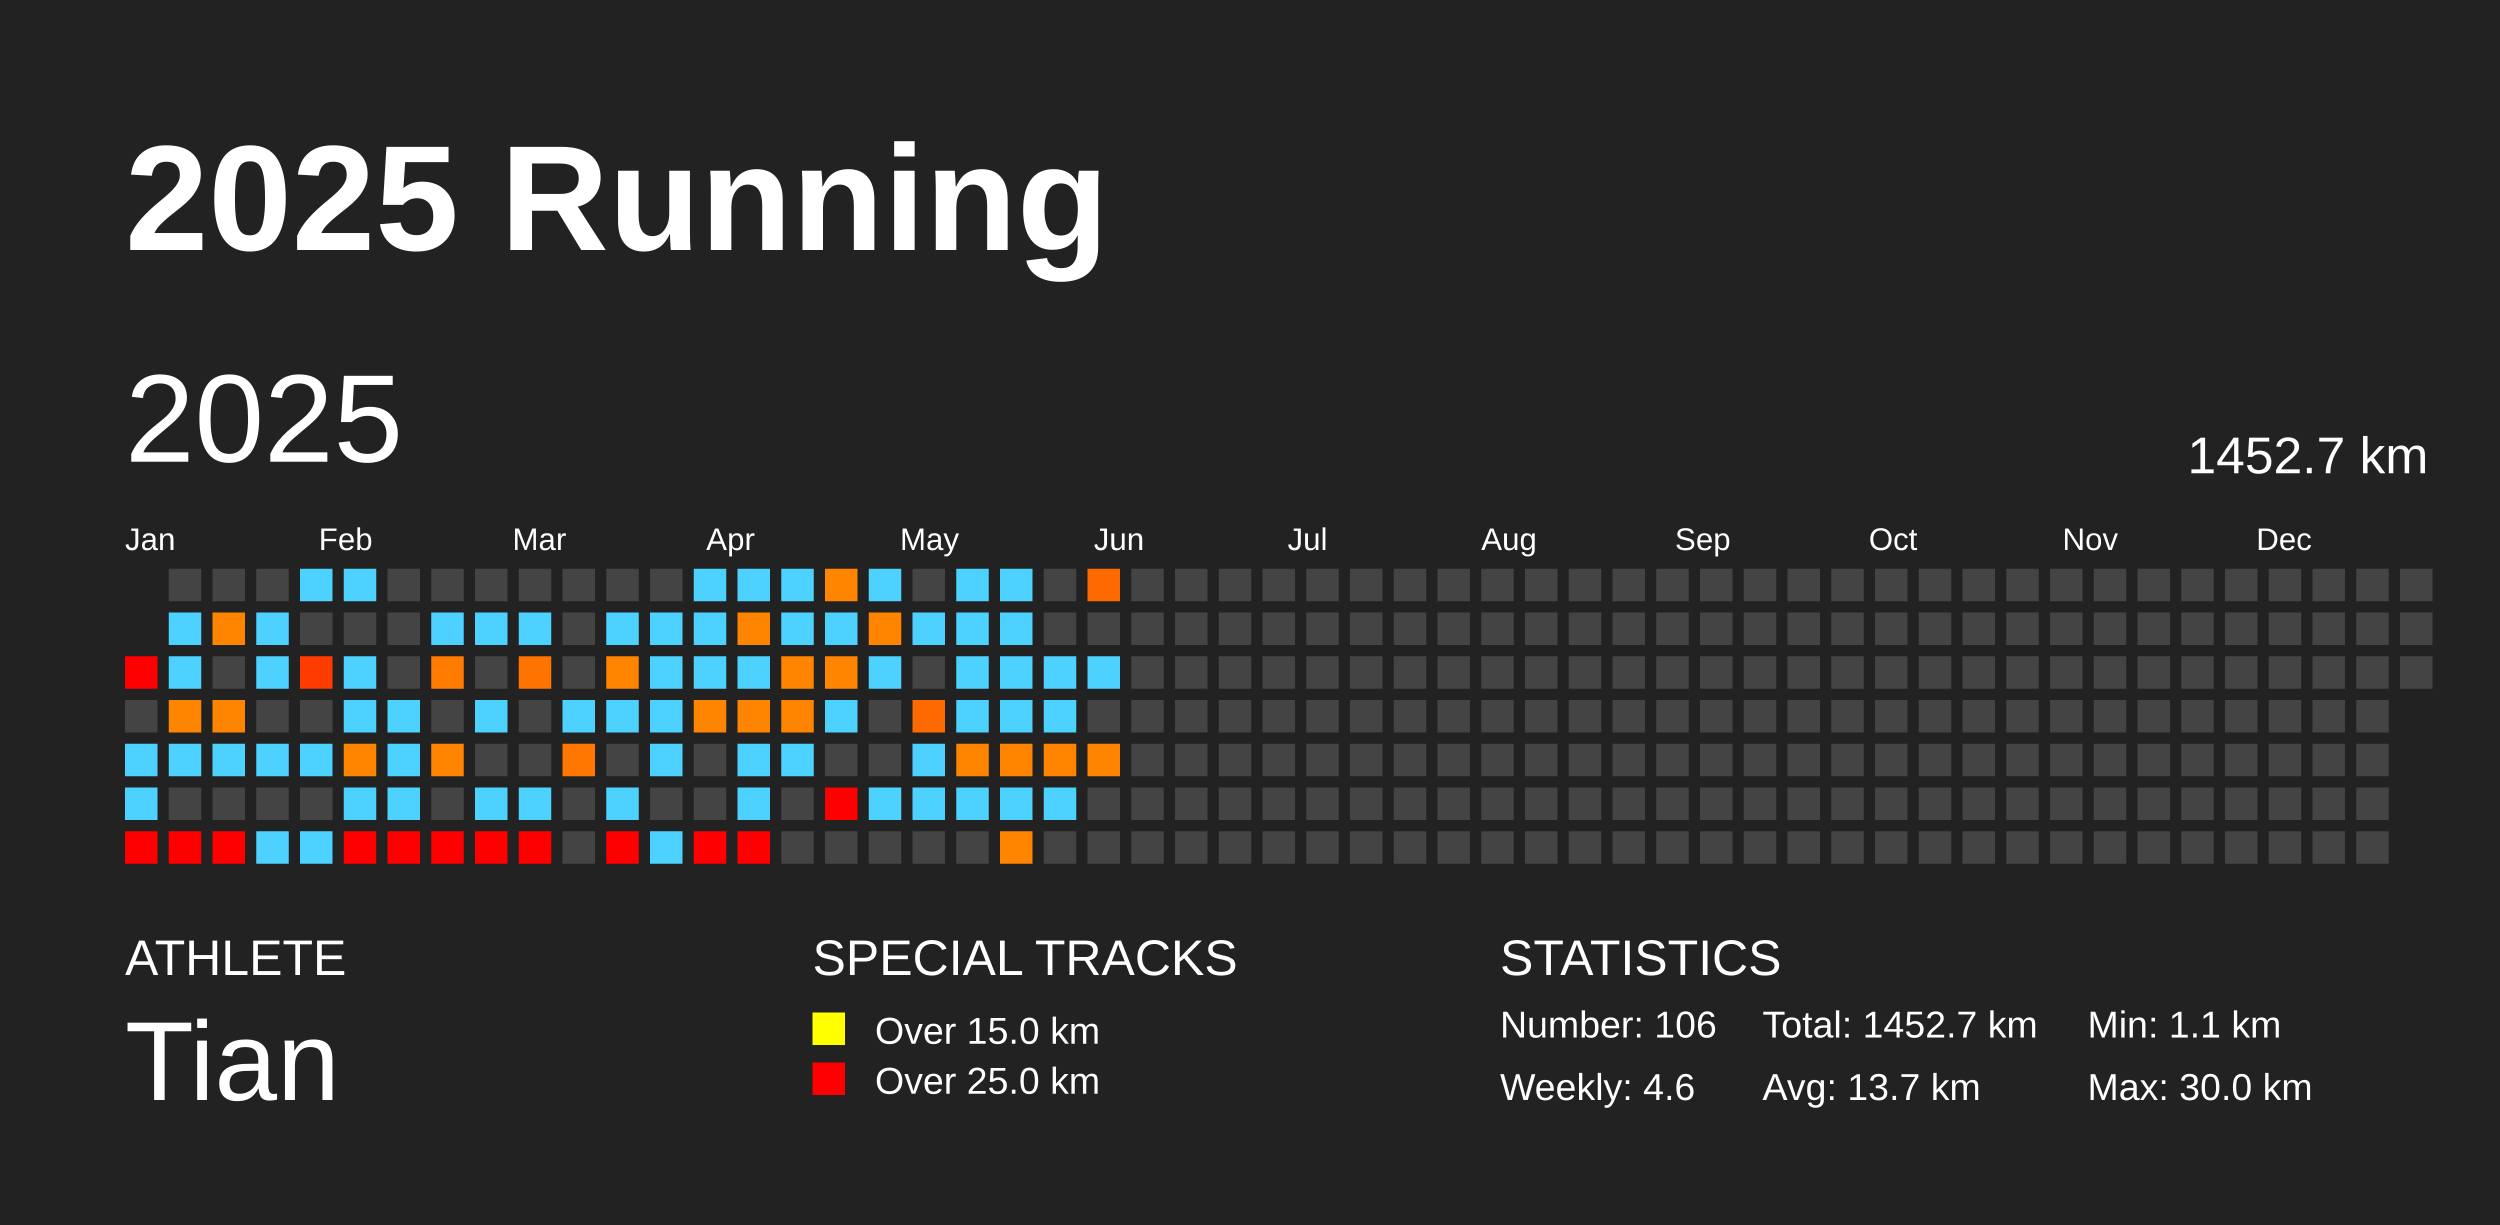
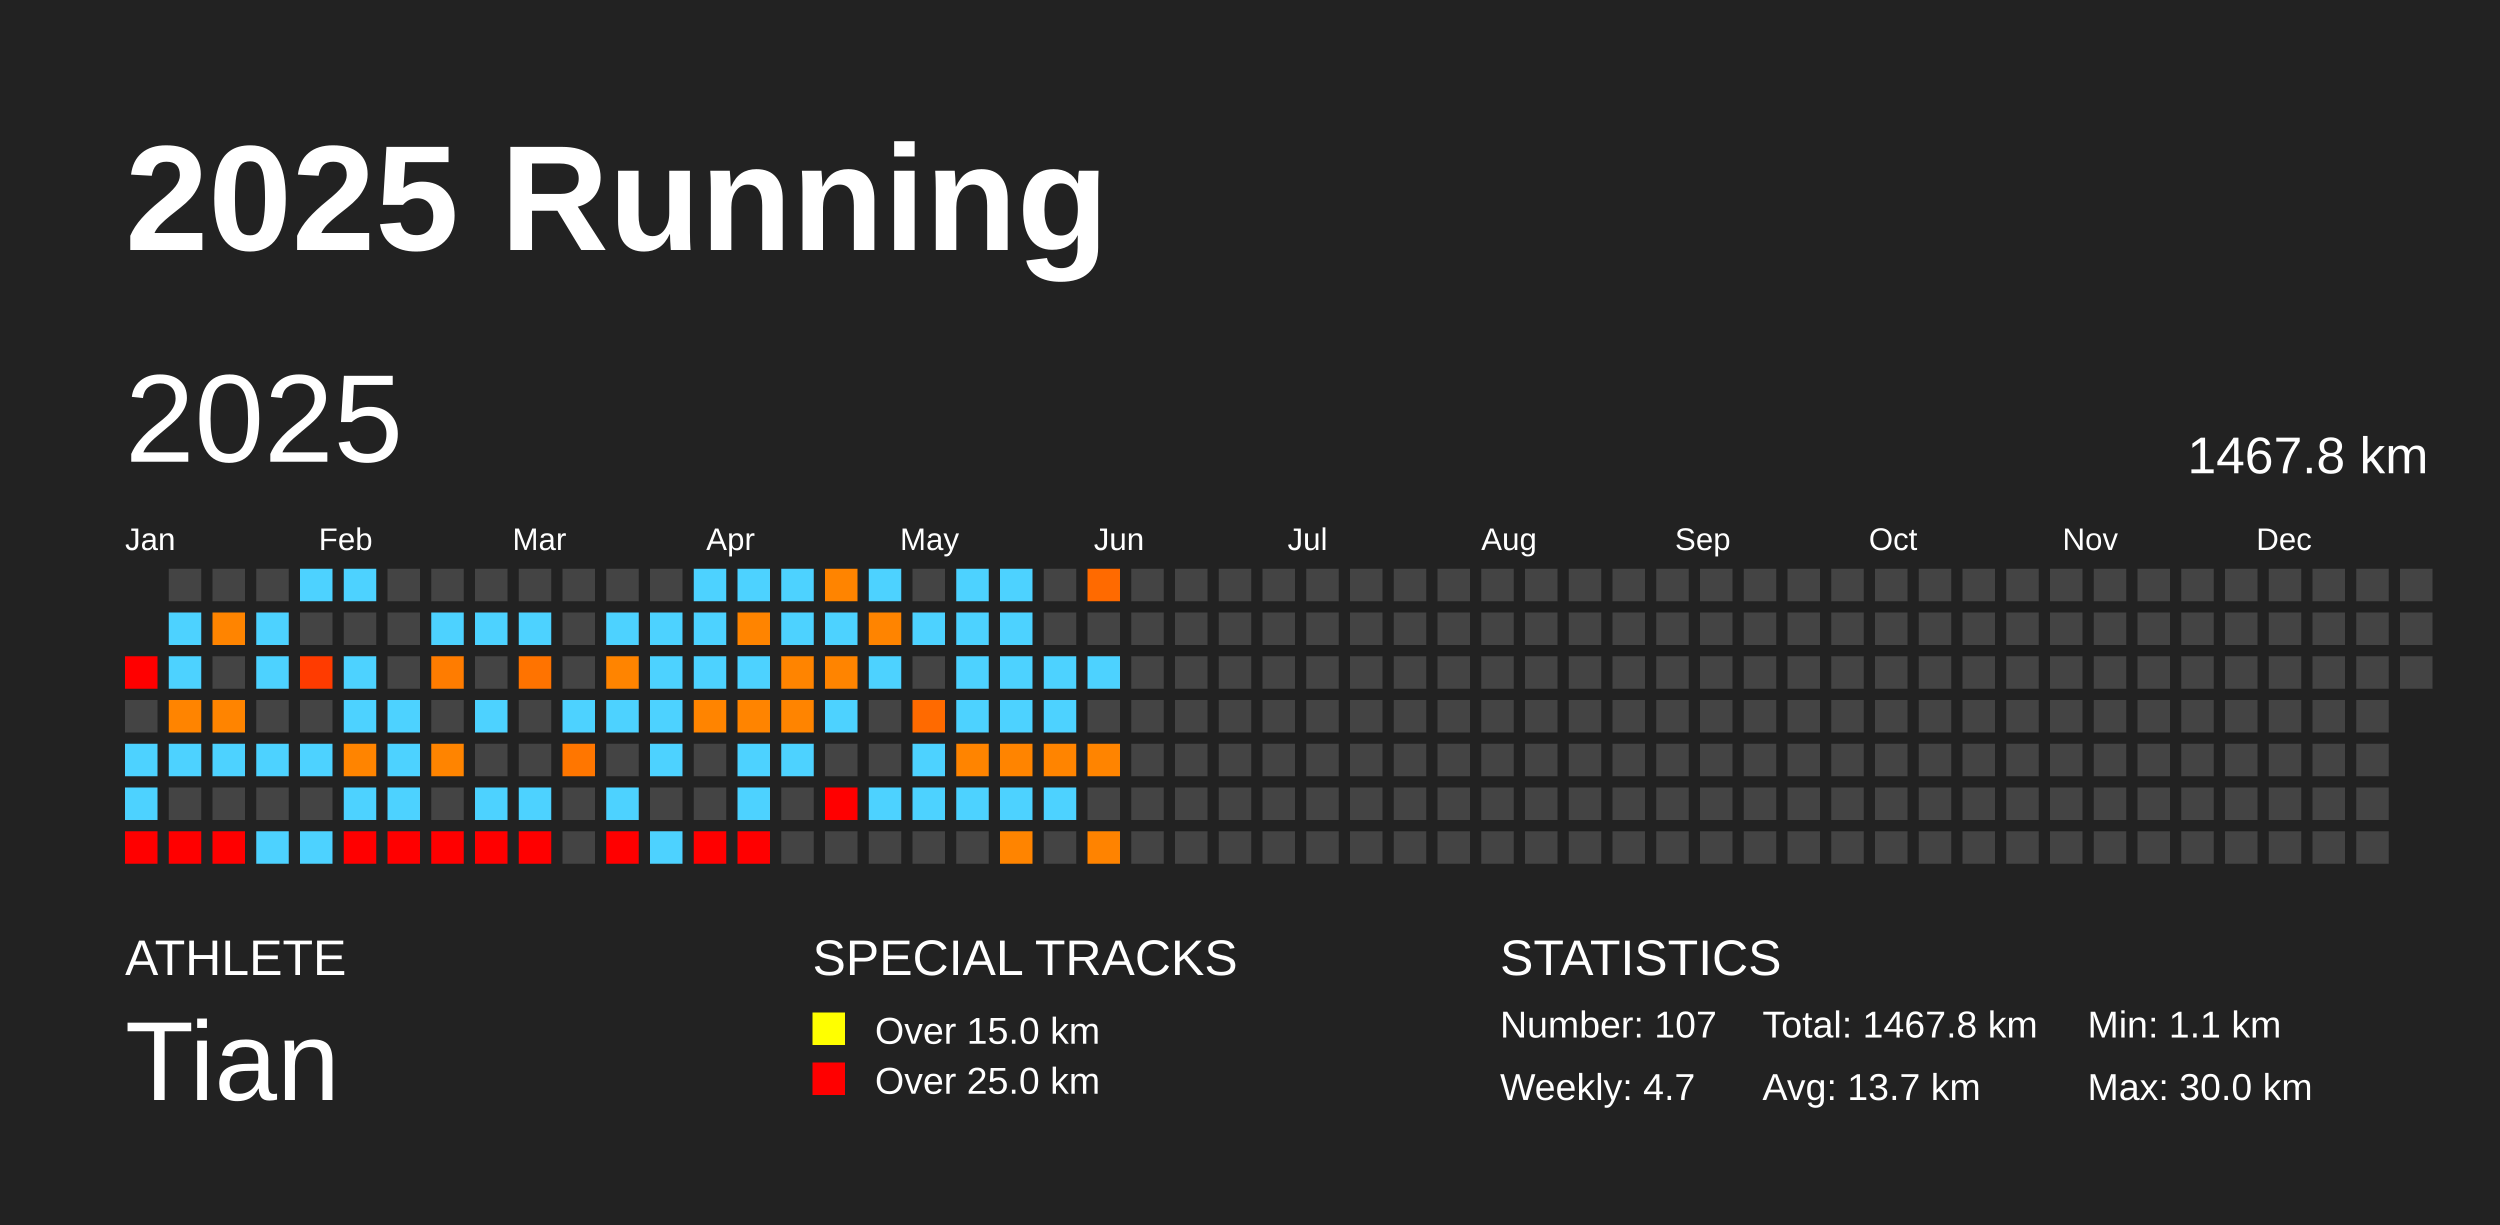
<svg xmlns="http://www.w3.org/2000/svg" baseProfile="full" height="98mm" version="1.1" viewBox="0,0,200,98" width="200mm">
  <defs />
  <rect fill="#222222" height="98" width="200" x="0" y="0" />
  <text fill="#FFFFFF" style="font-size:12px; font-family:Arial; font-weight:bold;" x="10" y="20">2025 Running</text>
  <text fill="#FFFFFF" style="font-size:4px; font-family:Arial" x="10" y="78">ATHLETE</text>
  <text fill="#FFFFFF" style="font-size:9px; font-family:Arial" x="10" y="88">Tian</text>
  <text fill="#FFFFFF" style="font-size:4px; font-family:Arial" x="65" y="78">SPECIAL TRACKS</text>
  <rect fill="yellow" height="2.6" width="2.6" x="65" y="81" />
  <text fill="#FFFFFF" style="font-size:3px; font-family:Arial" x="70" y="83.5">Over 15.0 km</text>
  <rect fill="red" height="2.6" width="2.6" x="65" y="85" />
  <text fill="#FFFFFF" style="font-size:3px; font-family:Arial" x="70" y="87.5">Over 25.0 km</text>
  <text fill="#FFFFFF" style="font-size:4px; font-family:Arial" x="120" y="78">STATISTICS</text>
-   <text fill="#FFFFFF" style="font-size:3px; font-family:Arial" x="120" y="83">Number: 106</text>
-   <text fill="#FFFFFF" style="font-size:3px; font-family:Arial" x="120" y="88">Weekly: 4.6</text>
-   <text fill="#FFFFFF" style="font-size:3px; font-family:Arial" x="141" y="83">Total: 1452.7 km</text>
+   <text fill="#FFFFFF" style="font-size:3px; font-family:Arial" x="120" y="83">Number: 107</text>
+   <text fill="#FFFFFF" style="font-size:3px; font-family:Arial" x="120" y="88">Weekly: 4.7</text>
+   <text fill="#FFFFFF" style="font-size:3px; font-family:Arial" x="141" y="83">Total: 1467.8 km</text>
  <text fill="#FFFFFF" style="font-size:3px; font-family:Arial" x="141" y="88">Avg: 13.7 km</text>
  <text fill="#FFFFFF" style="font-size:3px; font-family:Arial" x="167" y="83">Min: 1.1 km</text>
  <text fill="#FFFFFF" style="font-size:3px; font-family:Arial" x="167" y="88">Max: 30.0 km</text>
  <text dominant-baseline="hanging" fill="#FFFFFF" style="font-size:10.0px; font-family:Arial;" x="10" y="30">2025</text>
-   <text dominant-baseline="hanging" fill="#FFFFFF" style="font-size:4.125px; font-family:Arial;" x="175" y="35">1452.7 km</text>
+   <text dominant-baseline="hanging" fill="#FFFFFF" style="font-size:4.125px; font-family:Arial;" x="175" y="35">1467.8 km</text>
  <text fill="#FFFFFF" style="font-size:2.5px; font-family:Arial" x="10.0" y="44">Jan</text>
  <text fill="#FFFFFF" style="font-size:2.5px; font-family:Arial" x="25.5" y="44">Feb</text>
  <text fill="#FFFFFF" style="font-size:2.5px; font-family:Arial" x="41.0" y="44">Mar</text>
  <text fill="#FFFFFF" style="font-size:2.5px; font-family:Arial" x="56.5" y="44">Apr</text>
  <text fill="#FFFFFF" style="font-size:2.5px; font-family:Arial" x="72.0" y="44">May</text>
  <text fill="#FFFFFF" style="font-size:2.5px; font-family:Arial" x="87.5" y="44">Jun</text>
  <text fill="#FFFFFF" style="font-size:2.5px; font-family:Arial" x="103.0" y="44">Jul</text>
  <text fill="#FFFFFF" style="font-size:2.5px; font-family:Arial" x="118.5" y="44">Aug</text>
  <text fill="#FFFFFF" style="font-size:2.5px; font-family:Arial" x="134.0" y="44">Sep</text>
  <text fill="#FFFFFF" style="font-size:2.5px; font-family:Arial" x="149.5" y="44">Oct</text>
  <text fill="#FFFFFF" style="font-size:2.5px; font-family:Arial" x="165.0" y="44">Nov</text>
  <text fill="#FFFFFF" style="font-size:2.5px; font-family:Arial" x="180.5" y="44">Dec</text>
  <rect fill="red" height="2.6" width="2.6" x="10.0" y="52.5" />
  <rect fill="#444444" height="2.6" width="2.6" x="10.0" y="56.0" />
  <rect fill="#4dd2ff" height="2.6" width="2.6" x="10.0" y="59.5" />
  <rect fill="#4dd2ff" height="2.6" width="2.6" x="10.0" y="63.0" />
  <rect fill="red" height="2.6" width="2.6" x="10.0" y="66.5" />
  <rect fill="#444444" height="2.6" width="2.6" x="13.5" y="45.5" />
  <rect fill="#4dd2ff" height="2.6" width="2.6" x="13.5" y="49.0" />
  <rect fill="#4dd2ff" height="2.6" width="2.6" x="13.5" y="52.5" />
  <rect fill="#ff8400" height="2.6" width="2.6" x="13.5" y="56.0" />
  <rect fill="#4dd2ff" height="2.6" width="2.6" x="13.5" y="59.5" />
  <rect fill="#444444" height="2.6" width="2.6" x="13.5" y="63.0" />
  <rect fill="red" height="2.6" width="2.6" x="13.5" y="66.5" />
  <rect fill="#444444" height="2.6" width="2.6" x="17.0" y="45.5" />
  <rect fill="#ff8400" height="2.6" width="2.6" x="17.0" y="49.0" />
  <rect fill="#444444" height="2.6" width="2.6" x="17.0" y="52.5" />
  <rect fill="#ff8400" height="2.6" width="2.6" x="17.0" y="56.0" />
  <rect fill="#4dd2ff" height="2.6" width="2.6" x="17.0" y="59.5" />
  <rect fill="#444444" height="2.6" width="2.6" x="17.0" y="63.0" />
  <rect fill="red" height="2.6" width="2.6" x="17.0" y="66.5" />
  <rect fill="#444444" height="2.6" width="2.6" x="20.5" y="45.5" />
  <rect fill="#4dd2ff" height="2.6" width="2.6" x="20.5" y="49.0" />
  <rect fill="#4dd2ff" height="2.6" width="2.6" x="20.5" y="52.5" />
  <rect fill="#444444" height="2.6" width="2.6" x="20.5" y="56.0" />
  <rect fill="#4dd2ff" height="2.6" width="2.6" x="20.5" y="59.5" />
  <rect fill="#444444" height="2.6" width="2.6" x="20.5" y="63.0" />
  <rect fill="#4dd2ff" height="2.6" width="2.6" x="20.5" y="66.5" />
  <rect fill="#4dd2ff" height="2.6" width="2.6" x="24.0" y="45.5" />
  <rect fill="#444444" height="2.6" width="2.6" x="24.0" y="49.0" />
  <rect fill="#ff3b00" height="2.6" width="2.6" x="24.0" y="52.5" />
  <rect fill="#444444" height="2.6" width="2.6" x="24.0" y="56.0" />
  <rect fill="#4dd2ff" height="2.6" width="2.6" x="24.0" y="59.5" />
  <rect fill="#444444" height="2.6" width="2.6" x="24.0" y="63.0" />
  <rect fill="#4dd2ff" height="2.6" width="2.6" x="24.0" y="66.5" />
  <rect fill="#4dd2ff" height="2.6" width="2.6" x="27.5" y="45.5" />
  <rect fill="#444444" height="2.6" width="2.6" x="27.5" y="49.0" />
  <rect fill="#4dd2ff" height="2.6" width="2.6" x="27.5" y="52.5" />
  <rect fill="#4dd2ff" height="2.6" width="2.6" x="27.5" y="56.0" />
  <rect fill="#ff8400" height="2.6" width="2.6" x="27.5" y="59.5" />
  <rect fill="#4dd2ff" height="2.6" width="2.6" x="27.5" y="63.0" />
  <rect fill="red" height="2.6" width="2.6" x="27.5" y="66.5" />
  <rect fill="#444444" height="2.6" width="2.6" x="31.0" y="45.5" />
  <rect fill="#444444" height="2.6" width="2.6" x="31.0" y="49.0" />
  <rect fill="#444444" height="2.6" width="2.6" x="31.0" y="52.5" />
  <rect fill="#4dd2ff" height="2.6" width="2.6" x="31.0" y="56.0" />
  <rect fill="#4dd2ff" height="2.6" width="2.6" x="31.0" y="59.5" />
  <rect fill="#4dd2ff" height="2.6" width="2.6" x="31.0" y="63.0" />
  <rect fill="red" height="2.6" width="2.6" x="31.0" y="66.5" />
  <rect fill="#444444" height="2.6" width="2.6" x="34.5" y="45.5" />
  <rect fill="#4dd2ff" height="2.6" width="2.6" x="34.5" y="49.0" />
  <rect fill="#ff7c00" height="2.6" width="2.6" x="34.5" y="52.5" />
  <rect fill="#444444" height="2.6" width="2.6" x="34.5" y="56.0" />
  <rect fill="#ff8400" height="2.6" width="2.6" x="34.5" y="59.5" />
  <rect fill="#444444" height="2.6" width="2.6" x="34.5" y="63.0" />
  <rect fill="red" height="2.6" width="2.6" x="34.5" y="66.5" />
  <rect fill="#444444" height="2.6" width="2.6" x="38.0" y="45.5" />
  <rect fill="#4dd2ff" height="2.6" width="2.6" x="38.0" y="49.0" />
  <rect fill="#444444" height="2.6" width="2.6" x="38.0" y="52.5" />
  <rect fill="#4dd2ff" height="2.6" width="2.6" x="38.0" y="56.0" />
  <rect fill="#444444" height="2.6" width="2.6" x="38.0" y="59.5" />
  <rect fill="#4dd2ff" height="2.6" width="2.6" x="38.0" y="63.0" />
  <rect fill="red" height="2.6" width="2.6" x="38.0" y="66.5" />
  <rect fill="#444444" height="2.6" width="2.6" x="41.5" y="45.5" />
  <rect fill="#4dd2ff" height="2.6" width="2.6" x="41.5" y="49.0" />
  <rect fill="#ff7300" height="2.6" width="2.6" x="41.5" y="52.5" />
  <rect fill="#444444" height="2.6" width="2.6" x="41.5" y="56.0" />
  <rect fill="#444444" height="2.6" width="2.6" x="41.5" y="59.5" />
  <rect fill="#4dd2ff" height="2.6" width="2.6" x="41.5" y="63.0" />
  <rect fill="red" height="2.6" width="2.6" x="41.5" y="66.5" />
  <rect fill="#444444" height="2.6" width="2.6" x="45.0" y="45.5" />
  <rect fill="#444444" height="2.6" width="2.6" x="45.0" y="49.0" />
  <rect fill="#444444" height="2.6" width="2.6" x="45.0" y="52.5" />
  <rect fill="#4dd2ff" height="2.6" width="2.6" x="45.0" y="56.0" />
  <rect fill="#ff7600" height="2.6" width="2.6" x="45.0" y="59.5" />
  <rect fill="#444444" height="2.6" width="2.6" x="45.0" y="63.0" />
  <rect fill="#444444" height="2.6" width="2.6" x="45.0" y="66.5" />
  <rect fill="#444444" height="2.6" width="2.6" x="48.5" y="45.5" />
  <rect fill="#4dd2ff" height="2.6" width="2.6" x="48.5" y="49.0" />
  <rect fill="#ff8400" height="2.6" width="2.6" x="48.5" y="52.5" />
  <rect fill="#4dd2ff" height="2.6" width="2.6" x="48.5" y="56.0" />
  <rect fill="#444444" height="2.6" width="2.6" x="48.5" y="59.5" />
  <rect fill="#4dd2ff" height="2.6" width="2.6" x="48.5" y="63.0" />
  <rect fill="red" height="2.6" width="2.6" x="48.5" y="66.5" />
  <rect fill="#444444" height="2.6" width="2.6" x="52.0" y="45.5" />
  <rect fill="#4dd2ff" height="2.6" width="2.6" x="52.0" y="49.0" />
  <rect fill="#4dd2ff" height="2.6" width="2.6" x="52.0" y="52.5" />
  <rect fill="#4dd2ff" height="2.6" width="2.6" x="52.0" y="56.0" />
  <rect fill="#4dd2ff" height="2.6" width="2.6" x="52.0" y="59.5" />
  <rect fill="#444444" height="2.6" width="2.6" x="52.0" y="63.0" />
  <rect fill="#4dd2ff" height="2.6" width="2.6" x="52.0" y="66.5" />
  <rect fill="#4dd2ff" height="2.6" width="2.6" x="55.5" y="45.5" />
  <rect fill="#4dd2ff" height="2.6" width="2.6" x="55.5" y="49.0" />
  <rect fill="#4dd2ff" height="2.6" width="2.6" x="55.5" y="52.5" />
  <rect fill="#ff8400" height="2.6" width="2.6" x="55.5" y="56.0" />
  <rect fill="#444444" height="2.6" width="2.6" x="55.5" y="59.5" />
  <rect fill="#444444" height="2.6" width="2.6" x="55.5" y="63.0" />
  <rect fill="red" height="2.6" width="2.6" x="55.5" y="66.5" />
  <rect fill="#4dd2ff" height="2.6" width="2.6" x="59.0" y="45.5" />
  <rect fill="#ff8400" height="2.6" width="2.6" x="59.0" y="49.0" />
  <rect fill="#4dd2ff" height="2.6" width="2.6" x="59.0" y="52.5" />
  <rect fill="#ff8400" height="2.6" width="2.6" x="59.0" y="56.0" />
  <rect fill="#4dd2ff" height="2.6" width="2.6" x="59.0" y="59.5" />
  <rect fill="#4dd2ff" height="2.6" width="2.6" x="59.0" y="63.0" />
  <rect fill="red" height="2.6" width="2.6" x="59.0" y="66.5" />
  <rect fill="#4dd2ff" height="2.6" width="2.6" x="62.5" y="45.5" />
  <rect fill="#4dd2ff" height="2.6" width="2.6" x="62.5" y="49.0" />
  <rect fill="#ff8400" height="2.6" width="2.6" x="62.5" y="52.5" />
  <rect fill="#ff8400" height="2.6" width="2.6" x="62.5" y="56.0" />
  <rect fill="#4dd2ff" height="2.6" width="2.6" x="62.5" y="59.5" />
  <rect fill="#444444" height="2.6" width="2.6" x="62.5" y="63.0" />
  <rect fill="#444444" height="2.6" width="2.6" x="62.5" y="66.5" />
  <rect fill="#ff8400" height="2.6" width="2.6" x="66.0" y="45.5" />
  <rect fill="#4dd2ff" height="2.6" width="2.6" x="66.0" y="49.0" />
  <rect fill="#ff8400" height="2.6" width="2.6" x="66.0" y="52.5" />
  <rect fill="#4dd2ff" height="2.6" width="2.6" x="66.0" y="56.0" />
  <rect fill="#444444" height="2.6" width="2.6" x="66.0" y="59.5" />
  <rect fill="red" height="2.6" width="2.6" x="66.0" y="63.0" />
  <rect fill="#444444" height="2.6" width="2.6" x="66.0" y="66.5" />
  <rect fill="#4dd2ff" height="2.6" width="2.6" x="69.5" y="45.5" />
  <rect fill="#ff8400" height="2.6" width="2.6" x="69.5" y="49.0" />
  <rect fill="#4dd2ff" height="2.6" width="2.6" x="69.5" y="52.5" />
  <rect fill="#444444" height="2.6" width="2.6" x="69.5" y="56.0" />
  <rect fill="#444444" height="2.6" width="2.6" x="69.5" y="59.5" />
  <rect fill="#4dd2ff" height="2.6" width="2.6" x="69.5" y="63.0" />
  <rect fill="#444444" height="2.6" width="2.6" x="69.5" y="66.5" />
  <rect fill="#444444" height="2.6" width="2.6" x="73.0" y="45.5" />
  <rect fill="#4dd2ff" height="2.6" width="2.6" x="73.0" y="49.0" />
  <rect fill="#444444" height="2.6" width="2.6" x="73.0" y="52.5" />
  <rect fill="#ff6a00" height="2.6" width="2.6" x="73.0" y="56.0" />
  <rect fill="#4dd2ff" height="2.6" width="2.6" x="73.0" y="59.5" />
  <rect fill="#4dd2ff" height="2.6" width="2.6" x="73.0" y="63.0" />
  <rect fill="#444444" height="2.6" width="2.6" x="73.0" y="66.5" />
  <rect fill="#4dd2ff" height="2.6" width="2.6" x="76.5" y="45.5" />
  <rect fill="#4dd2ff" height="2.6" width="2.6" x="76.5" y="49.0" />
  <rect fill="#4dd2ff" height="2.6" width="2.6" x="76.5" y="52.5" />
  <rect fill="#4dd2ff" height="2.6" width="2.6" x="76.5" y="56.0" />
  <rect fill="#ff8400" height="2.6" width="2.6" x="76.5" y="59.5" />
  <rect fill="#4dd2ff" height="2.6" width="2.6" x="76.5" y="63.0" />
  <rect fill="#444444" height="2.6" width="2.6" x="76.5" y="66.5" />
  <rect fill="#4dd2ff" height="2.6" width="2.6" x="80.0" y="45.5" />
  <rect fill="#4dd2ff" height="2.6" width="2.6" x="80.0" y="49.0" />
  <rect fill="#4dd2ff" height="2.6" width="2.6" x="80.0" y="52.5" />
  <rect fill="#4dd2ff" height="2.6" width="2.6" x="80.0" y="56.0" />
  <rect fill="#ff8400" height="2.6" width="2.6" x="80.0" y="59.5" />
  <rect fill="#4dd2ff" height="2.6" width="2.6" x="80.0" y="63.0" />
  <rect fill="#ff8400" height="2.6" width="2.6" x="80.0" y="66.5" />
  <rect fill="#444444" height="2.6" width="2.6" x="83.5" y="45.5" />
  <rect fill="#444444" height="2.6" width="2.6" x="83.5" y="49.0" />
  <rect fill="#4dd2ff" height="2.6" width="2.6" x="83.5" y="52.5" />
  <rect fill="#4dd2ff" height="2.6" width="2.6" x="83.5" y="56.0" />
  <rect fill="#ff8400" height="2.6" width="2.6" x="83.5" y="59.5" />
  <rect fill="#4dd2ff" height="2.6" width="2.6" x="83.5" y="63.0" />
  <rect fill="#444444" height="2.6" width="2.6" x="83.5" y="66.5" />
  <rect fill="#ff6a00" height="2.6" width="2.6" x="87.0" y="45.5" />
  <rect fill="#444444" height="2.6" width="2.6" x="87.0" y="49.0" />
  <rect fill="#4dd2ff" height="2.6" width="2.6" x="87.0" y="52.5" />
  <rect fill="#444444" height="2.6" width="2.6" x="87.0" y="56.0" />
  <rect fill="#ff8400" height="2.6" width="2.6" x="87.0" y="59.5" />
  <rect fill="#444444" height="2.6" width="2.6" x="87.0" y="63.0" />
-   <rect fill="#444444" height="2.6" width="2.6" x="87.0" y="66.5" />
+   <rect fill="#ff8300" height="2.6" width="2.6" x="87.0" y="66.5" />
  <rect fill="#444444" height="2.6" width="2.6" x="90.5" y="45.5" />
  <rect fill="#444444" height="2.6" width="2.6" x="90.5" y="49.0" />
  <rect fill="#444444" height="2.6" width="2.6" x="90.5" y="52.5" />
  <rect fill="#444444" height="2.6" width="2.6" x="90.5" y="56.0" />
  <rect fill="#444444" height="2.6" width="2.6" x="90.5" y="59.5" />
  <rect fill="#444444" height="2.6" width="2.6" x="90.5" y="63.0" />
  <rect fill="#444444" height="2.6" width="2.6" x="90.5" y="66.5" />
  <rect fill="#444444" height="2.6" width="2.6" x="94.0" y="45.5" />
  <rect fill="#444444" height="2.6" width="2.6" x="94.0" y="49.0" />
  <rect fill="#444444" height="2.6" width="2.6" x="94.0" y="52.5" />
  <rect fill="#444444" height="2.6" width="2.6" x="94.0" y="56.0" />
  <rect fill="#444444" height="2.6" width="2.6" x="94.0" y="59.5" />
  <rect fill="#444444" height="2.6" width="2.6" x="94.0" y="63.0" />
  <rect fill="#444444" height="2.6" width="2.6" x="94.0" y="66.5" />
  <rect fill="#444444" height="2.6" width="2.6" x="97.5" y="45.5" />
  <rect fill="#444444" height="2.6" width="2.6" x="97.5" y="49.0" />
  <rect fill="#444444" height="2.6" width="2.6" x="97.5" y="52.5" />
  <rect fill="#444444" height="2.6" width="2.6" x="97.5" y="56.0" />
  <rect fill="#444444" height="2.6" width="2.6" x="97.5" y="59.5" />
  <rect fill="#444444" height="2.6" width="2.6" x="97.5" y="63.0" />
  <rect fill="#444444" height="2.6" width="2.6" x="97.5" y="66.5" />
  <rect fill="#444444" height="2.6" width="2.6" x="101.0" y="45.5" />
  <rect fill="#444444" height="2.6" width="2.6" x="101.0" y="49.0" />
  <rect fill="#444444" height="2.6" width="2.6" x="101.0" y="52.5" />
  <rect fill="#444444" height="2.6" width="2.6" x="101.0" y="56.0" />
  <rect fill="#444444" height="2.6" width="2.6" x="101.0" y="59.5" />
  <rect fill="#444444" height="2.6" width="2.6" x="101.0" y="63.0" />
  <rect fill="#444444" height="2.6" width="2.6" x="101.0" y="66.5" />
  <rect fill="#444444" height="2.6" width="2.6" x="104.5" y="45.5" />
  <rect fill="#444444" height="2.6" width="2.6" x="104.5" y="49.0" />
  <rect fill="#444444" height="2.6" width="2.6" x="104.5" y="52.5" />
  <rect fill="#444444" height="2.6" width="2.6" x="104.5" y="56.0" />
  <rect fill="#444444" height="2.6" width="2.6" x="104.5" y="59.5" />
  <rect fill="#444444" height="2.6" width="2.6" x="104.5" y="63.0" />
  <rect fill="#444444" height="2.6" width="2.6" x="104.5" y="66.5" />
  <rect fill="#444444" height="2.6" width="2.6" x="108.0" y="45.5" />
  <rect fill="#444444" height="2.6" width="2.6" x="108.0" y="49.0" />
  <rect fill="#444444" height="2.6" width="2.6" x="108.0" y="52.5" />
  <rect fill="#444444" height="2.6" width="2.6" x="108.0" y="56.0" />
  <rect fill="#444444" height="2.6" width="2.6" x="108.0" y="59.5" />
  <rect fill="#444444" height="2.6" width="2.6" x="108.0" y="63.0" />
  <rect fill="#444444" height="2.6" width="2.6" x="108.0" y="66.5" />
  <rect fill="#444444" height="2.6" width="2.6" x="111.5" y="45.5" />
  <rect fill="#444444" height="2.6" width="2.6" x="111.5" y="49.0" />
  <rect fill="#444444" height="2.6" width="2.6" x="111.5" y="52.5" />
  <rect fill="#444444" height="2.6" width="2.6" x="111.5" y="56.0" />
  <rect fill="#444444" height="2.6" width="2.6" x="111.5" y="59.5" />
  <rect fill="#444444" height="2.6" width="2.6" x="111.5" y="63.0" />
  <rect fill="#444444" height="2.6" width="2.6" x="111.5" y="66.5" />
  <rect fill="#444444" height="2.6" width="2.6" x="115.0" y="45.5" />
  <rect fill="#444444" height="2.6" width="2.6" x="115.0" y="49.0" />
  <rect fill="#444444" height="2.6" width="2.6" x="115.0" y="52.5" />
  <rect fill="#444444" height="2.6" width="2.6" x="115.0" y="56.0" />
  <rect fill="#444444" height="2.6" width="2.6" x="115.0" y="59.5" />
  <rect fill="#444444" height="2.6" width="2.6" x="115.0" y="63.0" />
  <rect fill="#444444" height="2.6" width="2.6" x="115.0" y="66.5" />
  <rect fill="#444444" height="2.6" width="2.6" x="118.5" y="45.5" />
  <rect fill="#444444" height="2.6" width="2.6" x="118.5" y="49.0" />
  <rect fill="#444444" height="2.6" width="2.6" x="118.5" y="52.5" />
  <rect fill="#444444" height="2.6" width="2.6" x="118.5" y="56.0" />
  <rect fill="#444444" height="2.6" width="2.6" x="118.5" y="59.5" />
  <rect fill="#444444" height="2.6" width="2.6" x="118.5" y="63.0" />
  <rect fill="#444444" height="2.6" width="2.6" x="118.5" y="66.5" />
  <rect fill="#444444" height="2.6" width="2.6" x="122.0" y="45.5" />
  <rect fill="#444444" height="2.6" width="2.6" x="122.0" y="49.0" />
  <rect fill="#444444" height="2.6" width="2.6" x="122.0" y="52.5" />
  <rect fill="#444444" height="2.6" width="2.6" x="122.0" y="56.0" />
  <rect fill="#444444" height="2.6" width="2.6" x="122.0" y="59.5" />
  <rect fill="#444444" height="2.6" width="2.6" x="122.0" y="63.0" />
  <rect fill="#444444" height="2.6" width="2.6" x="122.0" y="66.5" />
  <rect fill="#444444" height="2.6" width="2.6" x="125.5" y="45.5" />
  <rect fill="#444444" height="2.6" width="2.6" x="125.5" y="49.0" />
  <rect fill="#444444" height="2.6" width="2.6" x="125.5" y="52.5" />
  <rect fill="#444444" height="2.6" width="2.6" x="125.5" y="56.0" />
  <rect fill="#444444" height="2.6" width="2.6" x="125.5" y="59.5" />
  <rect fill="#444444" height="2.6" width="2.6" x="125.5" y="63.0" />
  <rect fill="#444444" height="2.6" width="2.6" x="125.5" y="66.5" />
  <rect fill="#444444" height="2.6" width="2.6" x="129.0" y="45.5" />
  <rect fill="#444444" height="2.6" width="2.6" x="129.0" y="49.0" />
  <rect fill="#444444" height="2.6" width="2.6" x="129.0" y="52.5" />
  <rect fill="#444444" height="2.6" width="2.6" x="129.0" y="56.0" />
  <rect fill="#444444" height="2.6" width="2.6" x="129.0" y="59.5" />
  <rect fill="#444444" height="2.6" width="2.6" x="129.0" y="63.0" />
  <rect fill="#444444" height="2.6" width="2.6" x="129.0" y="66.5" />
  <rect fill="#444444" height="2.6" width="2.6" x="132.5" y="45.5" />
  <rect fill="#444444" height="2.6" width="2.6" x="132.5" y="49.0" />
  <rect fill="#444444" height="2.6" width="2.6" x="132.5" y="52.5" />
  <rect fill="#444444" height="2.6" width="2.6" x="132.5" y="56.0" />
  <rect fill="#444444" height="2.6" width="2.6" x="132.5" y="59.5" />
  <rect fill="#444444" height="2.6" width="2.6" x="132.5" y="63.0" />
  <rect fill="#444444" height="2.6" width="2.6" x="132.5" y="66.5" />
  <rect fill="#444444" height="2.6" width="2.6" x="136.0" y="45.5" />
  <rect fill="#444444" height="2.6" width="2.6" x="136.0" y="49.0" />
  <rect fill="#444444" height="2.6" width="2.6" x="136.0" y="52.5" />
  <rect fill="#444444" height="2.6" width="2.6" x="136.0" y="56.0" />
  <rect fill="#444444" height="2.6" width="2.6" x="136.0" y="59.5" />
  <rect fill="#444444" height="2.6" width="2.6" x="136.0" y="63.0" />
  <rect fill="#444444" height="2.6" width="2.6" x="136.0" y="66.5" />
  <rect fill="#444444" height="2.6" width="2.6" x="139.5" y="45.5" />
  <rect fill="#444444" height="2.6" width="2.6" x="139.5" y="49.0" />
  <rect fill="#444444" height="2.6" width="2.6" x="139.5" y="52.5" />
  <rect fill="#444444" height="2.6" width="2.6" x="139.5" y="56.0" />
  <rect fill="#444444" height="2.6" width="2.6" x="139.5" y="59.5" />
  <rect fill="#444444" height="2.6" width="2.6" x="139.5" y="63.0" />
  <rect fill="#444444" height="2.6" width="2.6" x="139.5" y="66.5" />
  <rect fill="#444444" height="2.6" width="2.6" x="143.0" y="45.5" />
  <rect fill="#444444" height="2.6" width="2.6" x="143.0" y="49.0" />
  <rect fill="#444444" height="2.6" width="2.6" x="143.0" y="52.5" />
  <rect fill="#444444" height="2.6" width="2.6" x="143.0" y="56.0" />
  <rect fill="#444444" height="2.6" width="2.6" x="143.0" y="59.5" />
  <rect fill="#444444" height="2.6" width="2.6" x="143.0" y="63.0" />
  <rect fill="#444444" height="2.6" width="2.6" x="143.0" y="66.5" />
  <rect fill="#444444" height="2.6" width="2.6" x="146.5" y="45.5" />
  <rect fill="#444444" height="2.6" width="2.6" x="146.5" y="49.0" />
  <rect fill="#444444" height="2.6" width="2.6" x="146.5" y="52.5" />
  <rect fill="#444444" height="2.6" width="2.6" x="146.5" y="56.0" />
  <rect fill="#444444" height="2.6" width="2.6" x="146.5" y="59.5" />
  <rect fill="#444444" height="2.6" width="2.6" x="146.5" y="63.0" />
  <rect fill="#444444" height="2.6" width="2.6" x="146.5" y="66.5" />
  <rect fill="#444444" height="2.6" width="2.6" x="150.0" y="45.5" />
  <rect fill="#444444" height="2.6" width="2.6" x="150.0" y="49.0" />
  <rect fill="#444444" height="2.6" width="2.6" x="150.0" y="52.5" />
  <rect fill="#444444" height="2.6" width="2.6" x="150.0" y="56.0" />
  <rect fill="#444444" height="2.6" width="2.6" x="150.0" y="59.5" />
  <rect fill="#444444" height="2.6" width="2.6" x="150.0" y="63.0" />
  <rect fill="#444444" height="2.6" width="2.6" x="150.0" y="66.5" />
  <rect fill="#444444" height="2.6" width="2.6" x="153.5" y="45.5" />
  <rect fill="#444444" height="2.6" width="2.6" x="153.5" y="49.0" />
  <rect fill="#444444" height="2.6" width="2.6" x="153.5" y="52.5" />
  <rect fill="#444444" height="2.6" width="2.6" x="153.5" y="56.0" />
  <rect fill="#444444" height="2.6" width="2.6" x="153.5" y="59.5" />
  <rect fill="#444444" height="2.6" width="2.6" x="153.5" y="63.0" />
  <rect fill="#444444" height="2.6" width="2.6" x="153.5" y="66.5" />
  <rect fill="#444444" height="2.6" width="2.6" x="157.0" y="45.5" />
  <rect fill="#444444" height="2.6" width="2.6" x="157.0" y="49.0" />
  <rect fill="#444444" height="2.6" width="2.6" x="157.0" y="52.5" />
  <rect fill="#444444" height="2.6" width="2.6" x="157.0" y="56.0" />
  <rect fill="#444444" height="2.6" width="2.6" x="157.0" y="59.5" />
  <rect fill="#444444" height="2.6" width="2.6" x="157.0" y="63.0" />
  <rect fill="#444444" height="2.6" width="2.6" x="157.0" y="66.5" />
  <rect fill="#444444" height="2.6" width="2.6" x="160.5" y="45.5" />
  <rect fill="#444444" height="2.6" width="2.6" x="160.5" y="49.0" />
  <rect fill="#444444" height="2.6" width="2.6" x="160.5" y="52.5" />
  <rect fill="#444444" height="2.6" width="2.6" x="160.5" y="56.0" />
  <rect fill="#444444" height="2.6" width="2.6" x="160.5" y="59.5" />
  <rect fill="#444444" height="2.6" width="2.6" x="160.5" y="63.0" />
  <rect fill="#444444" height="2.6" width="2.6" x="160.5" y="66.5" />
  <rect fill="#444444" height="2.6" width="2.6" x="164.0" y="45.5" />
  <rect fill="#444444" height="2.6" width="2.6" x="164.0" y="49.0" />
  <rect fill="#444444" height="2.6" width="2.6" x="164.0" y="52.5" />
  <rect fill="#444444" height="2.6" width="2.6" x="164.0" y="56.0" />
  <rect fill="#444444" height="2.6" width="2.6" x="164.0" y="59.5" />
  <rect fill="#444444" height="2.6" width="2.6" x="164.0" y="63.0" />
  <rect fill="#444444" height="2.6" width="2.6" x="164.0" y="66.5" />
  <rect fill="#444444" height="2.6" width="2.6" x="167.5" y="45.5" />
  <rect fill="#444444" height="2.6" width="2.6" x="167.5" y="49.0" />
  <rect fill="#444444" height="2.6" width="2.6" x="167.5" y="52.5" />
  <rect fill="#444444" height="2.6" width="2.6" x="167.5" y="56.0" />
  <rect fill="#444444" height="2.6" width="2.6" x="167.5" y="59.5" />
  <rect fill="#444444" height="2.6" width="2.6" x="167.5" y="63.0" />
  <rect fill="#444444" height="2.6" width="2.6" x="167.5" y="66.5" />
  <rect fill="#444444" height="2.6" width="2.6" x="171.0" y="45.5" />
  <rect fill="#444444" height="2.6" width="2.6" x="171.0" y="49.0" />
  <rect fill="#444444" height="2.6" width="2.6" x="171.0" y="52.5" />
  <rect fill="#444444" height="2.6" width="2.6" x="171.0" y="56.0" />
  <rect fill="#444444" height="2.6" width="2.6" x="171.0" y="59.5" />
  <rect fill="#444444" height="2.6" width="2.6" x="171.0" y="63.0" />
  <rect fill="#444444" height="2.6" width="2.6" x="171.0" y="66.5" />
  <rect fill="#444444" height="2.6" width="2.6" x="174.5" y="45.5" />
  <rect fill="#444444" height="2.6" width="2.6" x="174.5" y="49.0" />
  <rect fill="#444444" height="2.6" width="2.6" x="174.5" y="52.5" />
  <rect fill="#444444" height="2.6" width="2.6" x="174.5" y="56.0" />
  <rect fill="#444444" height="2.6" width="2.6" x="174.5" y="59.5" />
  <rect fill="#444444" height="2.6" width="2.6" x="174.5" y="63.0" />
  <rect fill="#444444" height="2.6" width="2.6" x="174.5" y="66.5" />
  <rect fill="#444444" height="2.6" width="2.6" x="178.0" y="45.5" />
  <rect fill="#444444" height="2.6" width="2.6" x="178.0" y="49.0" />
  <rect fill="#444444" height="2.6" width="2.6" x="178.0" y="52.5" />
  <rect fill="#444444" height="2.6" width="2.6" x="178.0" y="56.0" />
  <rect fill="#444444" height="2.6" width="2.6" x="178.0" y="59.5" />
  <rect fill="#444444" height="2.6" width="2.6" x="178.0" y="63.0" />
  <rect fill="#444444" height="2.6" width="2.6" x="178.0" y="66.5" />
  <rect fill="#444444" height="2.6" width="2.6" x="181.5" y="45.5" />
  <rect fill="#444444" height="2.6" width="2.6" x="181.5" y="49.0" />
  <rect fill="#444444" height="2.6" width="2.6" x="181.5" y="52.5" />
  <rect fill="#444444" height="2.6" width="2.6" x="181.5" y="56.0" />
  <rect fill="#444444" height="2.6" width="2.6" x="181.5" y="59.5" />
  <rect fill="#444444" height="2.6" width="2.6" x="181.5" y="63.0" />
  <rect fill="#444444" height="2.6" width="2.6" x="181.5" y="66.5" />
  <rect fill="#444444" height="2.6" width="2.6" x="185.0" y="45.5" />
  <rect fill="#444444" height="2.6" width="2.6" x="185.0" y="49.0" />
  <rect fill="#444444" height="2.6" width="2.6" x="185.0" y="52.5" />
  <rect fill="#444444" height="2.6" width="2.6" x="185.0" y="56.0" />
  <rect fill="#444444" height="2.6" width="2.6" x="185.0" y="59.5" />
  <rect fill="#444444" height="2.6" width="2.6" x="185.0" y="63.0" />
  <rect fill="#444444" height="2.6" width="2.6" x="185.0" y="66.5" />
  <rect fill="#444444" height="2.6" width="2.6" x="188.5" y="45.5" />
  <rect fill="#444444" height="2.6" width="2.6" x="188.5" y="49.0" />
  <rect fill="#444444" height="2.6" width="2.6" x="188.5" y="52.5" />
  <rect fill="#444444" height="2.6" width="2.6" x="188.5" y="56.0" />
  <rect fill="#444444" height="2.6" width="2.6" x="188.5" y="59.5" />
  <rect fill="#444444" height="2.6" width="2.6" x="188.5" y="63.0" />
  <rect fill="#444444" height="2.6" width="2.6" x="188.5" y="66.5" />
  <rect fill="#444444" height="2.6" width="2.6" x="192.0" y="45.5" />
  <rect fill="#444444" height="2.6" width="2.6" x="192.0" y="49.0" />
  <rect fill="#444444" height="2.6" width="2.6" x="192.0" y="52.5" />
</svg>
